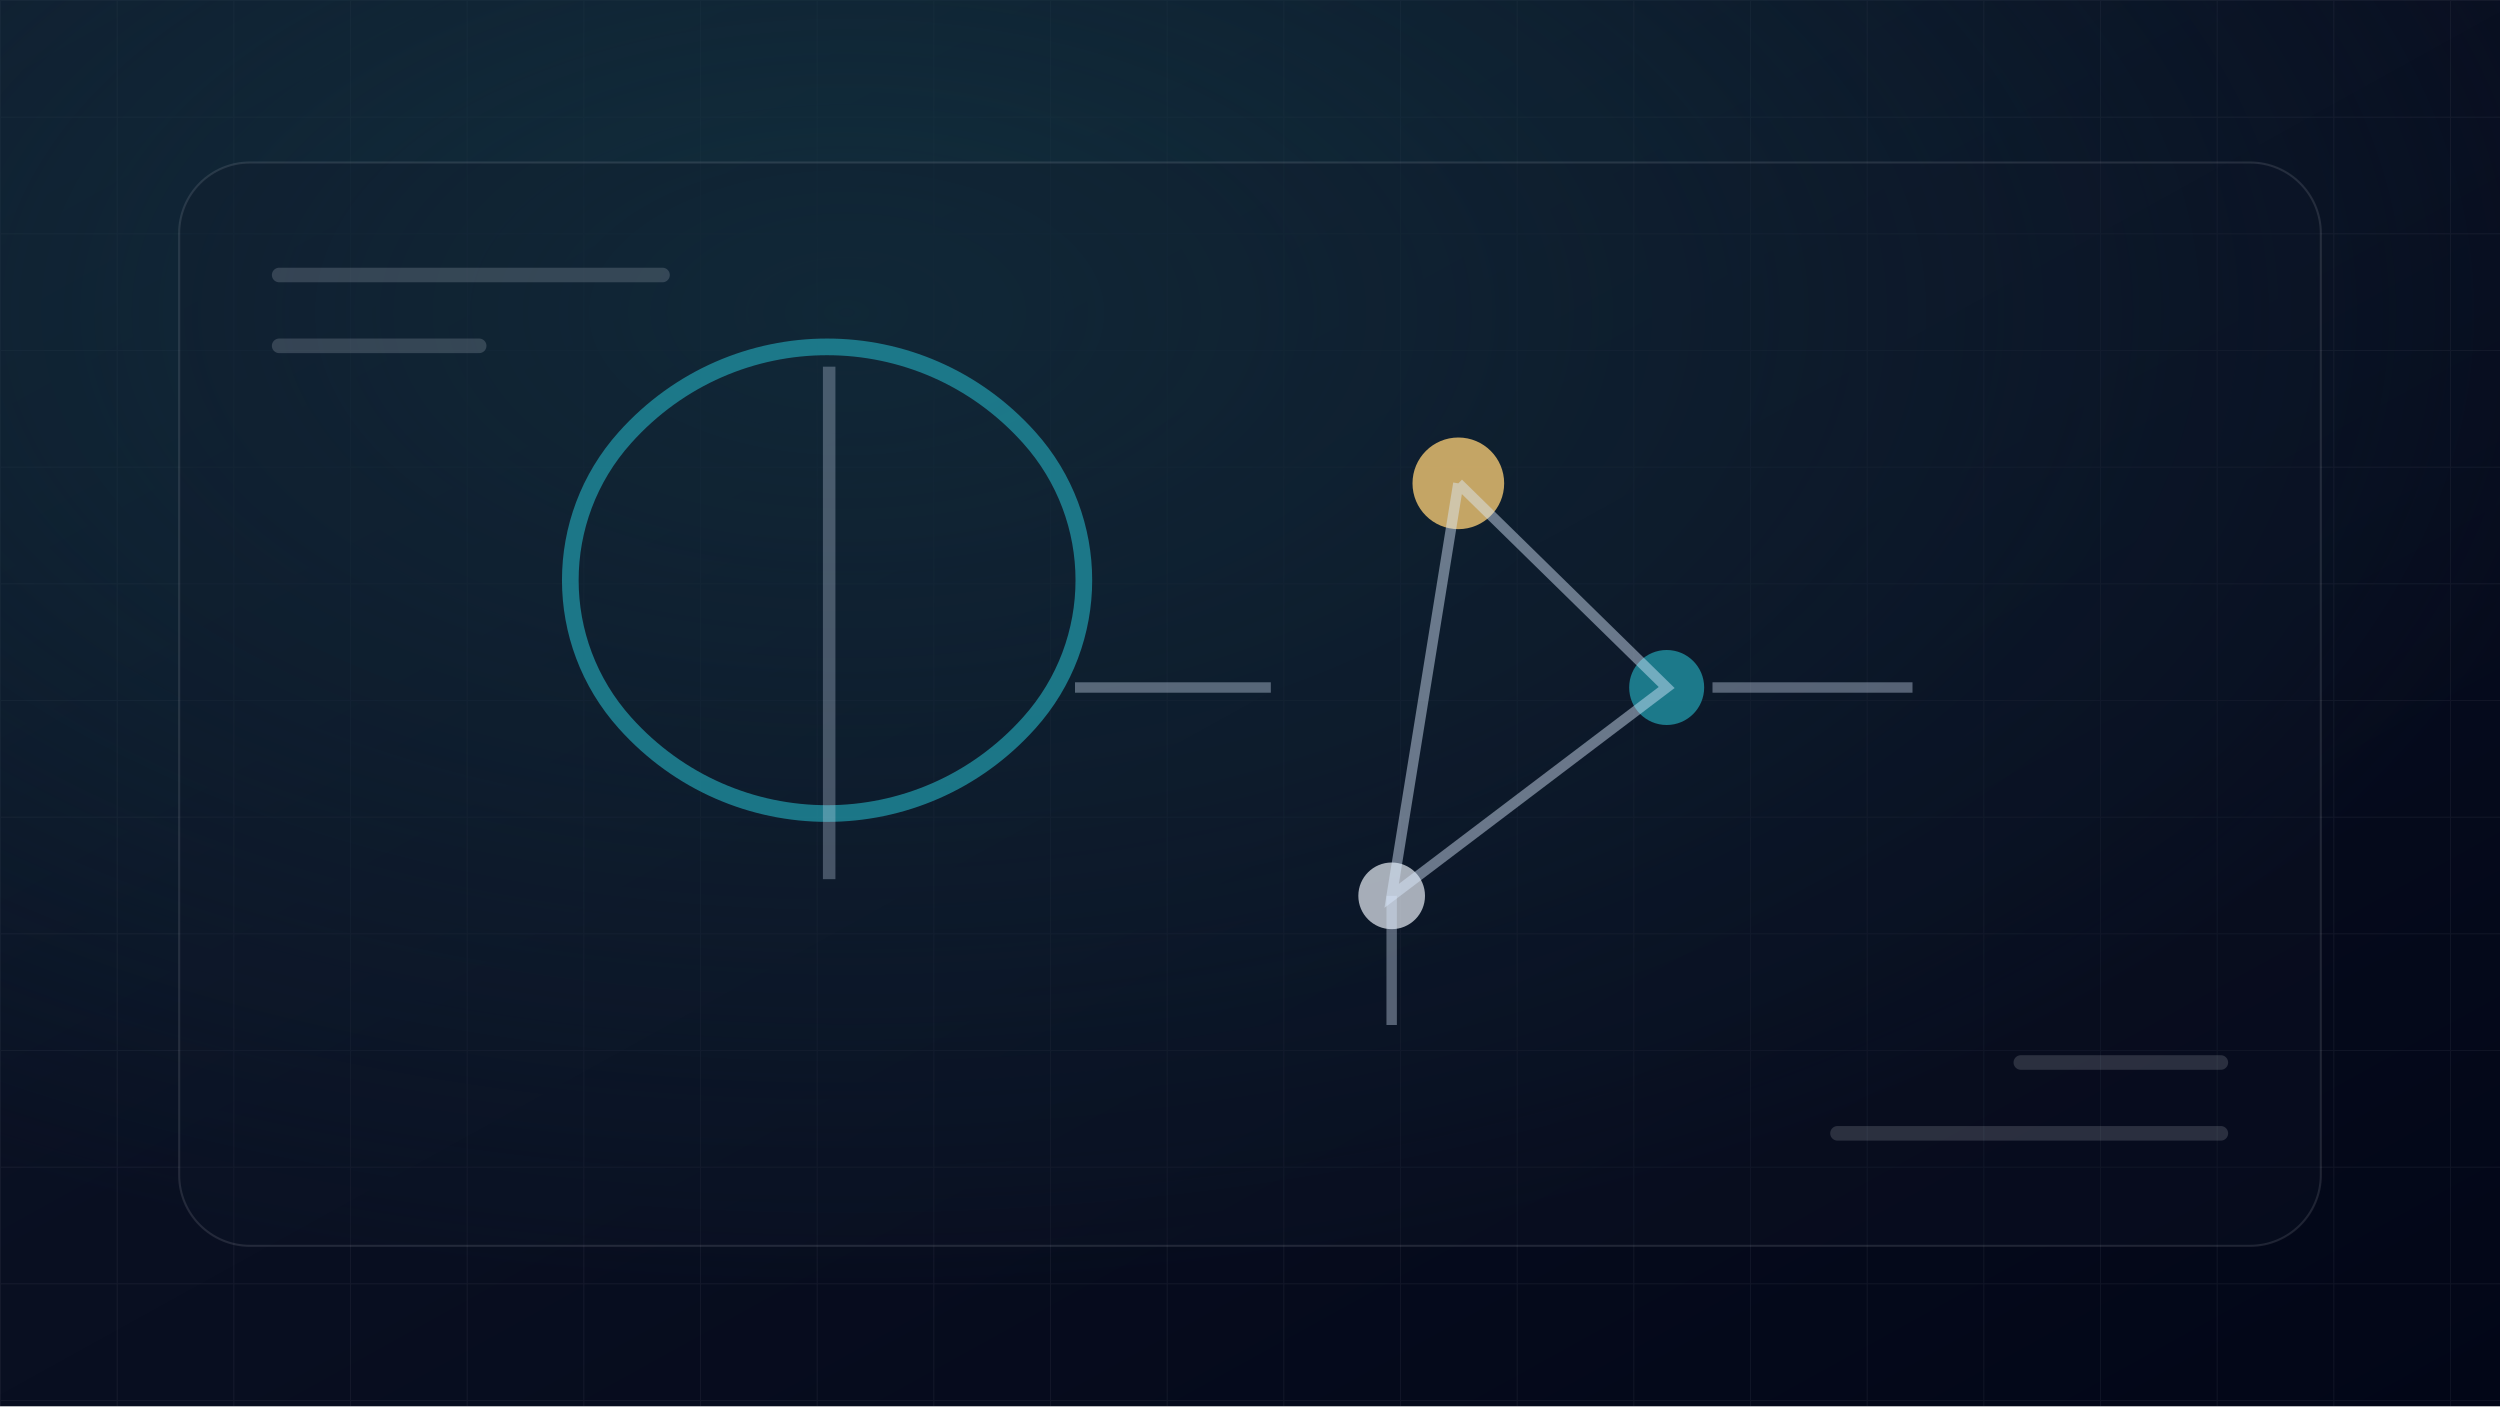
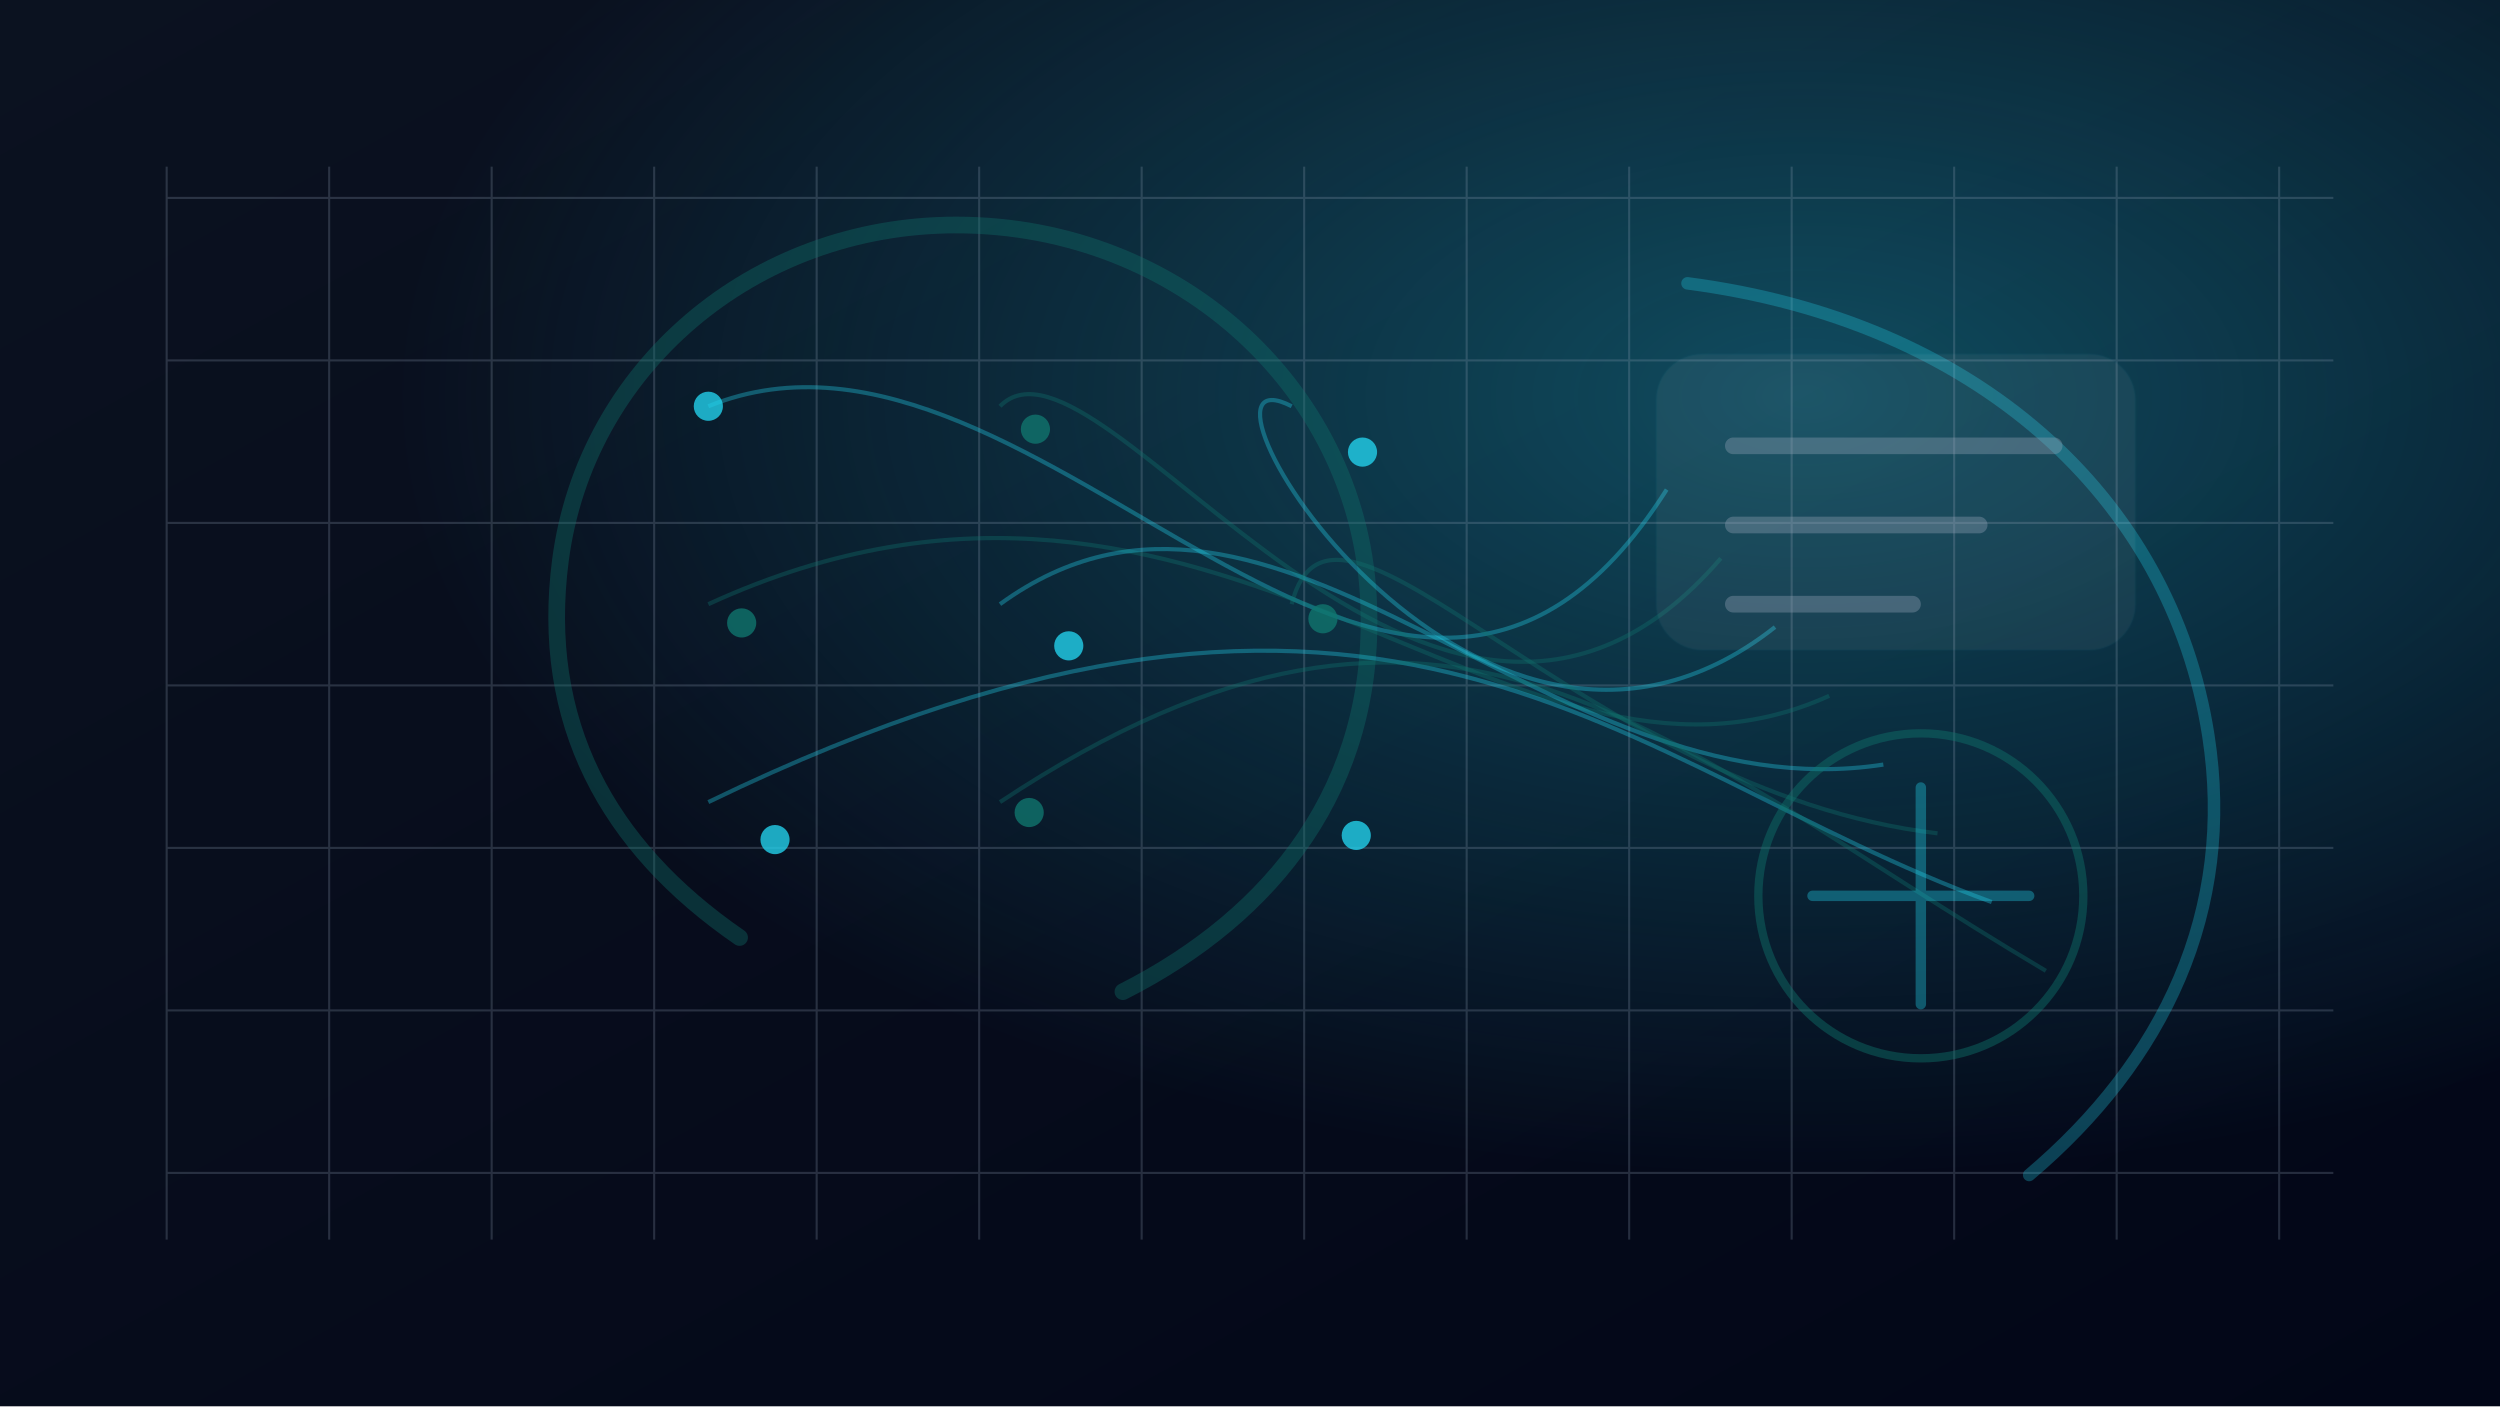
<svg xmlns="http://www.w3.org/2000/svg" width="1200" height="675" viewBox="0 0 1200 675" role="img" aria-labelledby="title desc">
  <defs>
    <linearGradient id="bg" x1="0" y1="0" x2="1" y2="1">
-       <stop offset="0" stop-color="#0f172a" />
+       <stop offset="0" stop-color="#0b1220" />
      <stop offset="1" stop-color="#020617" />
    </linearGradient>
-     <radialGradient id="wash" cx="34%" cy="22%" r="70%">
-       <stop offset="0" stop-color="#12313f" stop-opacity=".92" />
-       <stop offset="1" stop-color="#12313f" stop-opacity="0" />
+     <radialGradient id="pulse" cx=".72" cy=".28" r=".56">
+       <stop offset="0" stop-color="#22d3ee" stop-opacity=".32" />
+       <stop offset="1" stop-color="#22d3ee" stop-opacity="0" />
    </radialGradient>
-     <pattern id="grid" width="56" height="56" patternUnits="userSpaceOnUse">
-       <path d="M56 0H0v56" fill="none" stroke="#e2e8f0" stroke-opacity=".055" stroke-width="1" />
-     </pattern>
  </defs>
  <rect width="1200" height="675" fill="url(#bg)" />
-   <rect width="1200" height="675" fill="url(#grid)" />
-   <rect width="1200" height="675" fill="url(#wash)" />
-   <rect x="86" y="78" width="1028" height="520" rx="34" fill="#0f172a" fill-opacity=".28" stroke="#e2e8f0" stroke-opacity=".12" />
-   <path d="M134 132h184M134 166h96" stroke="#e2e8f0" stroke-opacity=".18" stroke-width="7" stroke-linecap="round" />
-   <path d="M1066 544h-184M1066 510h-96" stroke="#e2e8f0" stroke-opacity=".16" stroke-width="7" stroke-linecap="round" />
-   <path d="M300 210c52-58 142-58 194 0 35 39 35 98 0 137-52 58-142 58-194 0-35-39-35-98 0-137Z" fill="none" stroke="#1f8a9b" stroke-width="8" opacity=".82" />
-   <path d="M398 176v246" stroke="#dbeafe" stroke-width="6" opacity=".28" />
-   <circle cx="700" cy="232" r="22" fill="#d8b46a" opacity=".9" />
-   <circle cx="800" cy="330" r="18" fill="#1f8a9b" opacity=".85" />
-   <circle cx="668" cy="430" r="16" fill="#e2e8f0" opacity=".72" />
-   <path d="M700 232 800 330 668 430 700 232" fill="none" stroke="#dbeafe" stroke-width="5" opacity=".45" />
-   <path d="M610 330h-94M822 330h96M668 430v62" stroke="#dbeafe" stroke-width="5" opacity=".36" />
+   <rect width="1200" height="675" fill="url(#pulse)" />
+   <g opacity=".24" stroke="#94a3b8" stroke-width="1">
+     <path d="M 80 80 V 595" />
+     <path d="M 158 80 V 595" />
+     <path d="M 236 80 V 595" />
+     <path d="M 314 80 V 595" />
+     <path d="M 392 80 V 595" />
+     <path d="M 470 80 V 595" />
+     <path d="M 548 80 V 595" />
+     <path d="M 626 80 V 595" />
+     <path d="M 704 80 V 595" />
+     <path d="M 782 80 V 595" />
+     <path d="M 860 80 V 595" />
+     <path d="M 938 80 V 595" />
+     <path d="M 1016 80 V 595" />
+     <path d="M 1094 80 V 595" />
+     <path d="M 80 95 H 1120" />
+     <path d="M 80 173 H 1120" />
+     <path d="M 80 251 H 1120" />
+     <path d="M 80 329 H 1120" />
+     <path d="M 80 407 H 1120" />
+     <path d="M 80 485 H 1120" />
+     <path d="M 80 563 H 1120" />
+   </g>
+   <g transform="translate(80 20)">
+     <path d="M275 430c-64-44-96-104-86-181 12-92 92-161 190-161 108 0 195 81 198 183 3 86-45 148-118 185" fill="none" stroke="#0f766e" stroke-width="8" opacity=".35" stroke-linecap="round" />
+     <path d="M730 116c138 18 232 102 250 217 13 84-21 156-86 211" fill="none" stroke="#22d3ee" stroke-width="6" opacity=".28" stroke-linecap="round" />
+     <path d="M 260 175 C 420 110, 590 420, 720 215" stroke="#22d3ee" stroke-width="2" opacity=".34" fill="none" />
+     <path d="M 400 175 C 448 126, 608 408, 746 248" stroke="#0f766e" stroke-width="2" opacity=".34" fill="none" />
+     <path d="M 540 175 C 476 142, 626 396, 772 281" stroke="#22d3ee" stroke-width="2" opacity=".34" fill="none" />
+     <path d="M 260 270 C 504 158, 644 384, 798 314" stroke="#0f766e" stroke-width="2" opacity=".34" fill="none" />
+     <path d="M 400 270 C 532 174, 662 372, 824 347" stroke="#22d3ee" stroke-width="2" opacity=".34" fill="none" />
+     <path d="M 540 270 C 560 190, 680 360, 850 380" stroke="#0f766e" stroke-width="2" opacity=".34" fill="none" />
+     <path d="M 260 365 C 588 206, 698 348, 876 413" stroke="#22d3ee" stroke-width="2" opacity=".34" fill="none" />
+     <path d="M 400 365 C 616 222, 716 336, 902 446" stroke="#0f766e" stroke-width="2" opacity=".34" fill="none" />
+     <circle cx="260" cy="175" r="7" fill="#22d3ee" opacity=".78" />
+     <circle cx="417" cy="186" r="7" fill="#0f766e" opacity=".78" />
+     <circle cx="574" cy="197" r="7" fill="#22d3ee" opacity=".78" />
+     <circle cx="276" cy="279" r="7" fill="#0f766e" opacity=".78" />
+     <circle cx="433" cy="290" r="7" fill="#22d3ee" opacity=".78" />
+     <circle cx="555" cy="277" r="7" fill="#0f766e" opacity=".78" />
+     <circle cx="292" cy="383" r="7" fill="#22d3ee" opacity=".78" />
+     <circle cx="414" cy="370" r="7" fill="#0f766e" opacity=".78" />
+     <circle cx="571" cy="381" r="7" fill="#22d3ee" opacity=".78" />
+     <rect x="715" y="150" width="230" height="142" rx="22" fill="#ffffff" opacity=".055" stroke="#22d3ee" stroke-opacity=".35" />
+     <path d="M752 194h154M752 232h118M752 270h86" stroke="#94a3b8" stroke-width="8" opacity=".36" stroke-linecap="round" />
+     <circle cx="842" cy="410" r="78" fill="none" stroke="#0f766e" stroke-width="4" opacity=".42" />
+     <path d="M790 410h104M842 358v104" stroke="#22d3ee" stroke-width="5" opacity=".35" stroke-linecap="round" />
+   </g>
</svg>
